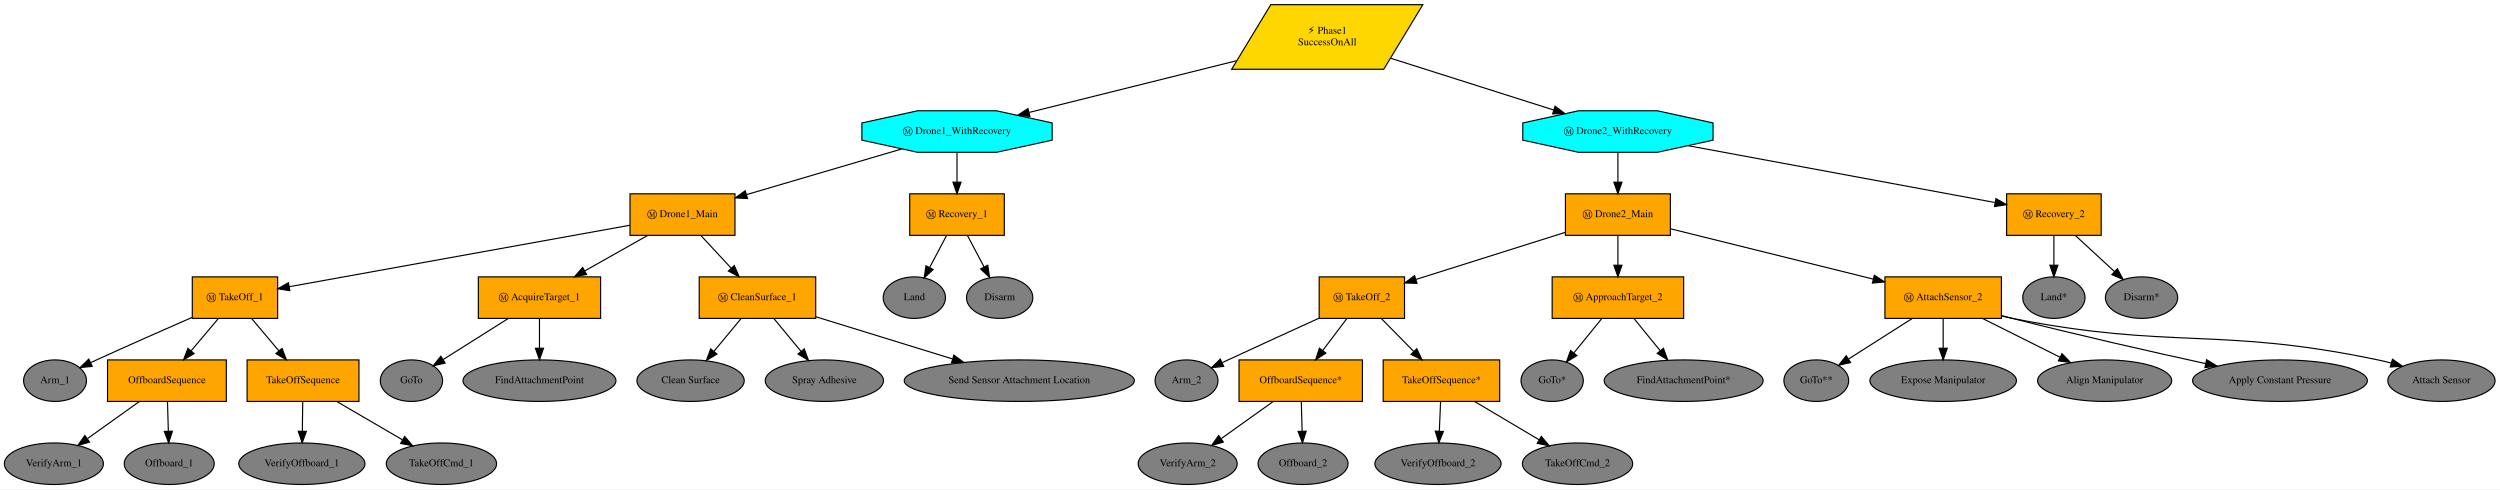
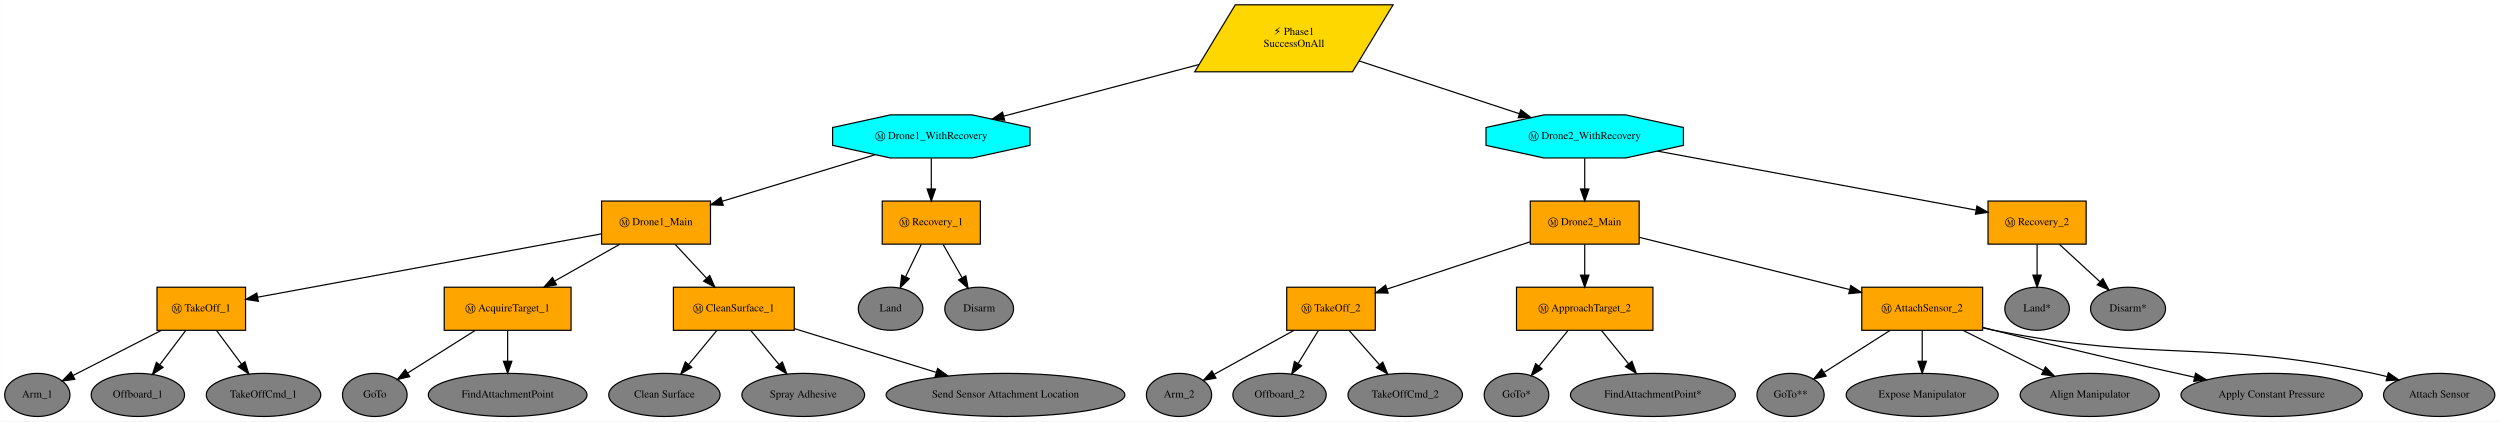
- <svg xmlns="http://www.w3.org/2000/svg" width="2167pt" height="424pt" viewBox="0.00 0.00 2167.49 424.00">
-   <g id="graph0" class="graph" transform="scale(1 1) rotate(0) translate(4 420)">
-     <polygon fill="white" stroke="transparent" points="-4,4 -4,-420 2163.49,-420 2163.49,4 -4,4" />
+ <svg xmlns="http://www.w3.org/2000/svg" width="2089pt" height="352pt" viewBox="0.00 0.00 2088.90 352.00">
+   <g id="graph0" class="graph" transform="scale(1 1) rotate(0) translate(4 348)">
+     <polygon fill="white" stroke="transparent" points="-4,4 -4,-348 2084.9,-348 2084.9,4 -4,4" />
    <g id="node1" class="node">
-       <polygon fill="gold" stroke="black" points="1229.6,-416 1097.76,-416 1063.84,-360 1195.69,-360 1229.6,-416" />
-       <text text-anchor="middle" x="1146.72" y="-390.8" font-family="Times,serif" font-size="9.00">⚡ Phase1</text>
-       <text text-anchor="middle" x="1146.72" y="-380.8" font-family="Times,serif" font-size="9.00">SuccessOnAll</text>
+       <polygon fill="gold" stroke="black" points="1160.02,-344 1028.17,-344 994.25,-288 1126.1,-288 1160.02,-344" />
+       <text text-anchor="middle" x="1077.14" y="-318.8" font-family="Times,serif" font-size="9.00">⚡ Phase1</text>
+       <text text-anchor="middle" x="1077.14" y="-308.8" font-family="Times,serif" font-size="9.00">SuccessOnAll</text>
    </g>
    <g id="node2" class="node">
-       <polygon fill="cyan" stroke="black" points="908.2,-298.54 908.2,-313.46 859.89,-324 791.56,-324 743.25,-313.46 743.25,-298.54 791.56,-288 859.89,-288 908.2,-298.54" />
-       <text text-anchor="middle" x="825.72" y="-303.8" font-family="Times,serif" font-size="9.00">Ⓜ Drone1_WithRecovery</text>
+       <polygon fill="cyan" stroke="black" points="856.61,-226.54 856.61,-241.46 808.3,-252 739.97,-252 691.66,-241.46 691.66,-226.54 739.97,-216 808.3,-216 856.61,-226.54" />
+       <text text-anchor="middle" x="774.14" y="-231.8" font-family="Times,serif" font-size="9.00">Ⓜ Drone1_WithRecovery</text>
    </g>
    <g id="edge1" class="edge">
-       <path fill="none" stroke="black" d="M1068.2,-367.43C1012.86,-353.64 939.76,-335.42 888.34,-322.61" />
-       <polygon fill="black" stroke="black" points="888.91,-319.14 878.36,-320.12 887.21,-325.93 888.91,-319.14" />
+       <path fill="none" stroke="black" d="M997.92,-294.09C946.85,-280.6 881.46,-263.34 834.57,-250.96" />
+       <polygon fill="black" stroke="black" points="835.42,-247.56 824.86,-248.39 833.63,-254.33 835.42,-247.56" />
+     </g>
+     <g id="node18" class="node">
+       <polygon fill="cyan" stroke="black" points="1402.61,-226.54 1402.61,-241.46 1354.3,-252 1285.97,-252 1237.66,-241.46 1237.66,-226.54 1285.97,-216 1354.3,-216 1402.61,-226.54" />
+       <text text-anchor="middle" x="1320.14" y="-231.8" font-family="Times,serif" font-size="9.00">Ⓜ Drone2_WithRecovery</text>
+     </g>
+     <g id="edge17" class="edge">
+       <path fill="none" stroke="black" d="M1131.67,-297.05C1171.61,-283.9 1225.6,-266.12 1265.56,-252.97" />
+       <polygon fill="black" stroke="black" points="1266.74,-256.27 1275.14,-249.81 1264.55,-249.62 1266.74,-256.27" />
+     </g>
+     <g id="node3" class="node">
+       <polygon fill="orange" stroke="black" points="589.64,-180 498.64,-180 498.64,-144 589.64,-144 589.64,-180" />
+       <text text-anchor="middle" x="544.14" y="-159.8" font-family="Times,serif" font-size="9.00">Ⓜ Drone1_Main</text>
+     </g>
+     <g id="edge2" class="edge">
+       <path fill="none" stroke="black" d="M727.31,-218.75C690.26,-207.47 638.43,-191.7 599.36,-179.81" />
+       <polygon fill="black" stroke="black" points="600.3,-176.44 589.71,-176.87 598.26,-183.13 600.3,-176.44" />
+     </g>
+     <g id="node15" class="node">
+       <polygon fill="orange" stroke="black" points="815.14,-180 733.14,-180 733.14,-144 815.14,-144 815.14,-180" />
+       <text text-anchor="middle" x="774.14" y="-159.8" font-family="Times,serif" font-size="9.00">Ⓜ Recovery_1</text>
+     </g>
+     <g id="edge14" class="edge">
+       <path fill="none" stroke="black" d="M774.14,-215.7C774.14,-207.98 774.14,-198.71 774.14,-190.11" />
+       <polygon fill="black" stroke="black" points="777.64,-190.1 774.14,-180.1 770.64,-190.1 777.64,-190.1" />
+     </g>
+     <g id="node4" class="node">
+       <polygon fill="orange" stroke="black" points="201.14,-108 127.14,-108 127.14,-72 201.14,-72 201.14,-108" />
+       <text text-anchor="middle" x="164.14" y="-87.8" font-family="Times,serif" font-size="9.00">Ⓜ TakeOff_1</text>
+     </g>
+     <g id="edge3" class="edge">
+       <path fill="none" stroke="black" d="M498.3,-152.56C425.62,-139.17 284.67,-113.2 211.22,-99.67" />
+       <polygon fill="black" stroke="black" points="211.78,-96.22 201.32,-97.85 210.52,-103.1 211.78,-96.22" />
+     </g>
+     <g id="node8" class="node">
+       <polygon fill="orange" stroke="black" points="473.14,-108 367.14,-108 367.14,-72 473.14,-72 473.14,-108" />
+       <text text-anchor="middle" x="420.14" y="-87.8" font-family="Times,serif" font-size="9.00">Ⓜ AcquireTarget_1</text>
+     </g>
+     <g id="edge7" class="edge">
+       <path fill="none" stroke="black" d="M513.8,-143.88C497.44,-134.64 477.05,-123.13 459.48,-113.21" />
+       <polygon fill="black" stroke="black" points="461.01,-110.06 450.59,-108.19 457.57,-116.15 461.01,-110.06" />
+     </g>
+     <g id="node11" class="node">
+       <polygon fill="orange" stroke="black" points="659.64,-108 558.64,-108 558.64,-72 659.64,-72 659.64,-108" />
+       <text text-anchor="middle" x="609.14" y="-87.8" font-family="Times,serif" font-size="9.00">Ⓜ CleanSurface_1</text>
+     </g>
+     <g id="edge10" class="edge">
+       <path fill="none" stroke="black" d="M560.2,-143.7C568.07,-135.22 577.69,-124.86 586.31,-115.58" />
+       <polygon fill="black" stroke="black" points="589.01,-117.81 593.25,-108.1 583.88,-113.05 589.01,-117.81" />
+     </g>
+     <g id="node5" class="node">
+       <ellipse fill="gray" stroke="black" cx="27.14" cy="-18" rx="27.27" ry="18" />
+       <text text-anchor="middle" x="27.14" y="-15.8" font-family="Times,serif" font-size="9.00">Arm_1</text>
+     </g>
+     <g id="edge4" class="edge">
+       <path fill="none" stroke="black" d="M130.62,-71.88C108.13,-60.38 78.75,-45.37 57.04,-34.28" />
+       <polygon fill="black" stroke="black" points="58.46,-31.07 47.96,-29.64 55.27,-37.31 58.46,-31.07" />
+     </g>
+     <g id="node6" class="node">
+       <ellipse fill="gray" stroke="black" cx="111.14" cy="-18" rx="39.02" ry="18" />
+       <text text-anchor="middle" x="111.14" y="-15.8" font-family="Times,serif" font-size="9.00">Offboard_1</text>
+     </g>
+     <g id="edge5" class="edge">
+       <path fill="none" stroke="black" d="M151.03,-71.7C144.56,-63.14 136.63,-52.67 129.55,-43.33" />
+       <polygon fill="black" stroke="black" points="132.19,-41 123.36,-35.14 126.61,-45.23 132.19,-41" />
+     </g>
+     <g id="node7" class="node">
+       <ellipse fill="gray" stroke="black" cx="216.14" cy="-18" rx="47.84" ry="18" />
+       <text text-anchor="middle" x="216.14" y="-15.8" font-family="Times,serif" font-size="9.00">TakeOffCmd_1</text>
+     </g>
+     <g id="edge6" class="edge">
+       <path fill="none" stroke="black" d="M176.99,-71.7C183.25,-63.27 190.9,-52.97 197.76,-43.73" />
+       <polygon fill="black" stroke="black" points="200.63,-45.74 203.79,-35.62 195.01,-41.56 200.63,-45.74" />
+     </g>
+     <g id="node9" class="node">
+       <ellipse fill="gray" stroke="black" cx="309.14" cy="-18" rx="27" ry="18" />
+       <text text-anchor="middle" x="309.14" y="-15.8" font-family="Times,serif" font-size="9.00">GoTo</text>
+     </g>
+     <g id="edge8" class="edge">
+       <path fill="none" stroke="black" d="M392.98,-71.88C375.82,-61.05 353.72,-47.11 336.51,-36.26" />
+       <polygon fill="black" stroke="black" points="338.34,-33.28 328.01,-30.9 334.6,-39.2 338.34,-33.28" />
+     </g>
+     <g id="node10" class="node">
+       <ellipse fill="gray" stroke="black" cx="420.14" cy="-18" rx="66.29" ry="18" />
+       <text text-anchor="middle" x="420.14" y="-15.8" font-family="Times,serif" font-size="9.00">FindAttachmentPoint</text>
+     </g>
+     <g id="edge9" class="edge">
+       <path fill="none" stroke="black" d="M420.14,-71.7C420.14,-63.98 420.14,-54.71 420.14,-46.11" />
+       <polygon fill="black" stroke="black" points="423.64,-46.1 420.14,-36.1 416.64,-46.1 423.64,-46.1" />
+     </g>
+     <g id="node12" class="node">
+       <ellipse fill="gray" stroke="black" cx="551.14" cy="-18" rx="46.53" ry="18" />
+       <text text-anchor="middle" x="551.14" y="-15.8" font-family="Times,serif" font-size="9.00">Clean Surface</text>
+     </g>
+     <g id="edge11" class="edge">
+       <path fill="none" stroke="black" d="M594.8,-71.7C587.74,-63.18 579.11,-52.76 571.39,-43.45" />
+       <polygon fill="black" stroke="black" points="573.98,-41.09 564.91,-35.62 568.59,-45.56 573.98,-41.09" />
+     </g>
+     <g id="node13" class="node">
+       <ellipse fill="gray" stroke="black" cx="667.14" cy="-18" rx="51.27" ry="18" />
+       <text text-anchor="middle" x="667.14" y="-15.8" font-family="Times,serif" font-size="9.00">Spray Adhesive</text>
+     </g>
+     <g id="edge12" class="edge">
+       <path fill="none" stroke="black" d="M623.47,-71.7C630.53,-63.18 639.16,-52.76 646.88,-43.45" />
+       <polygon fill="black" stroke="black" points="649.68,-45.56 653.36,-35.62 644.29,-41.09 649.68,-45.56" />
+     </g>
+     <g id="node14" class="node">
+       <ellipse fill="gray" stroke="black" cx="836.14" cy="-18" rx="99.76" ry="18" />
+       <text text-anchor="middle" x="836.14" y="-15.8" font-family="Times,serif" font-size="9.00">Send Sensor Attachment Location</text>
+     </g>
+     <g id="edge13" class="edge">
+       <path fill="none" stroke="black" d="M659.8,-73.38C694.79,-62.59 741.43,-48.21 777.95,-36.94" />
+       <polygon fill="black" stroke="black" points="779.44,-40.15 787.96,-33.86 777.37,-33.46 779.44,-40.15" />
+     </g>
+     <g id="node16" class="node">
+       <ellipse fill="gray" stroke="black" cx="740.14" cy="-90" rx="27" ry="18" />
+       <text text-anchor="middle" x="740.14" y="-87.8" font-family="Times,serif" font-size="9.00">Land</text>
+     </g>
+     <g id="edge15" class="edge">
+       <path fill="none" stroke="black" d="M765.73,-143.7C761.8,-135.61 757.04,-125.81 752.7,-116.87" />
+       <polygon fill="black" stroke="black" points="755.73,-115.09 748.21,-107.62 749.43,-118.15 755.73,-115.09" />
+     </g>
+     <g id="node17" class="node">
+       <ellipse fill="gray" stroke="black" cx="814.14" cy="-90" rx="28.74" ry="18" />
+       <text text-anchor="middle" x="814.14" y="-87.8" font-family="Times,serif" font-size="9.00">Disarm</text>
+     </g>
+     <g id="edge16" class="edge">
+       <path fill="none" stroke="black" d="M784.02,-143.7C788.81,-135.32 794.65,-125.1 799.91,-115.9" />
+       <polygon fill="black" stroke="black" points="802.99,-117.56 804.91,-107.14 796.91,-114.09 802.99,-117.56" />
+     </g>
+     <g id="node19" class="node">
+       <polygon fill="orange" stroke="black" points="1365.64,-180 1274.64,-180 1274.64,-144 1365.64,-144 1365.64,-180" />
+       <text text-anchor="middle" x="1320.14" y="-159.8" font-family="Times,serif" font-size="9.00">Ⓜ Drone2_Main</text>
+     </g>
+     <g id="edge18" class="edge">
+       <path fill="none" stroke="black" d="M1320.14,-215.7C1320.14,-207.98 1320.14,-198.71 1320.14,-190.11" />
+       <polygon fill="black" stroke="black" points="1323.64,-190.1 1320.14,-180.1 1316.64,-190.1 1323.64,-190.1" />
+     </g>
+     <g id="node33" class="node">
+       <polygon fill="orange" stroke="black" points="1739.14,-180 1657.14,-180 1657.14,-144 1739.14,-144 1739.14,-180" />
+       <text text-anchor="middle" x="1698.14" y="-159.8" font-family="Times,serif" font-size="9.00">Ⓜ Recovery_2</text>
+     </g>
+     <g id="edge32" class="edge">
+       <path fill="none" stroke="black" d="M1380.87,-221.75C1454.61,-208.1 1577.69,-185.31 1646.87,-172.49" />
+       <polygon fill="black" stroke="black" points="1647.89,-175.86 1657.09,-170.6 1646.62,-168.98 1647.89,-175.86" />
+     </g>
+     <g id="node20" class="node">
+       <polygon fill="orange" stroke="black" points="1145.14,-108 1071.14,-108 1071.14,-72 1145.14,-72 1145.14,-108" />
+       <text text-anchor="middle" x="1108.14" y="-87.8" font-family="Times,serif" font-size="9.00">Ⓜ TakeOff_2</text>
+     </g>
+     <g id="edge19" class="edge">
+       <path fill="none" stroke="black" d="M1274.4,-145.9C1239.13,-134.25 1190.53,-118.2 1154.98,-106.47" />
+       <polygon fill="black" stroke="black" points="1155.92,-103.09 1145.32,-103.28 1153.72,-109.74 1155.92,-103.09" />
+     </g>
+     <g id="node24" class="node">
+       <polygon fill="orange" stroke="black" points="1377.14,-108 1263.14,-108 1263.14,-72 1377.14,-72 1377.14,-108" />
+       <text text-anchor="middle" x="1320.14" y="-87.8" font-family="Times,serif" font-size="9.00">Ⓜ ApproachTarget_2</text>
+     </g>
+     <g id="edge23" class="edge">
+       <path fill="none" stroke="black" d="M1320.14,-143.7C1320.14,-135.98 1320.14,-126.71 1320.14,-118.11" />
+       <polygon fill="black" stroke="black" points="1323.64,-118.1 1320.14,-108.1 1316.64,-118.1 1323.64,-118.1" />
+     </g>
+     <g id="node27" class="node">
+       <polygon fill="orange" stroke="black" points="1652.64,-108 1551.64,-108 1551.64,-72 1652.64,-72 1652.64,-108" />
+       <text text-anchor="middle" x="1602.14" y="-87.8" font-family="Times,serif" font-size="9.00">Ⓜ AttachSensor_2</text>
+     </g>
+     <g id="edge26" class="edge">
+       <path fill="none" stroke="black" d="M1365.76,-149.68C1413.5,-137.82 1488.7,-119.16 1541.43,-106.07" />
+       <polygon fill="black" stroke="black" points="1542.47,-109.42 1551.33,-103.61 1540.79,-102.62 1542.47,-109.42" />
+     </g>
+     <g id="node21" class="node">
+       <ellipse fill="gray" stroke="black" cx="981.14" cy="-18" rx="27.27" ry="18" />
+       <text text-anchor="middle" x="981.14" y="-15.8" font-family="Times,serif" font-size="9.00">Arm_2</text>
+     </g>
+     <g id="edge20" class="edge">
+       <path fill="none" stroke="black" d="M1077.07,-71.88C1056.78,-60.69 1030.46,-46.19 1010.52,-35.2" />
+       <polygon fill="black" stroke="black" points="1012.02,-32.03 1001.58,-30.27 1008.64,-38.16 1012.02,-32.03" />
    </g>
    <g id="node22" class="node">
-       <polygon fill="cyan" stroke="black" points="1481.2,-298.54 1481.2,-313.46 1432.89,-324 1364.56,-324 1316.25,-313.46 1316.25,-298.54 1364.56,-288 1432.89,-288 1481.2,-298.54" />
-       <text text-anchor="middle" x="1398.72" y="-303.8" font-family="Times,serif" font-size="9.00">Ⓜ Drone2_WithRecovery</text>
+       <ellipse fill="gray" stroke="black" cx="1065.14" cy="-18" rx="39.02" ry="18" />
+       <text text-anchor="middle" x="1065.14" y="-15.8" font-family="Times,serif" font-size="9.00">Offboard_2</text>
    </g>
    <g id="edge21" class="edge">
-       <path fill="none" stroke="black" d="M1201.71,-369.54C1243.63,-356.23 1301.12,-337.98 1343.18,-324.63" />
-       <polygon fill="black" stroke="black" points="1344.24,-327.97 1352.71,-321.61 1342.12,-321.3 1344.24,-327.97" />
-     </g>
-     <g id="node3" class="node">
-       <polygon fill="orange" stroke="black" points="633.22,-252 542.22,-252 542.22,-216 633.22,-216 633.22,-252" />
-       <text text-anchor="middle" x="587.72" y="-231.8" font-family="Times,serif" font-size="9.00">Ⓜ Drone1_Main</text>
-     </g>
-     <g id="edge2" class="edge">
-       <path fill="none" stroke="black" d="M777.85,-290.92C738.97,-279.48 684.1,-263.35 643.29,-251.34" />
-       <polygon fill="black" stroke="black" points="644.09,-247.93 633.5,-248.46 642.11,-254.64 644.09,-247.93" />
-     </g>
-     <g id="node19" class="node">
-       <polygon fill="orange" stroke="black" points="866.72,-252 784.72,-252 784.72,-216 866.72,-216 866.72,-252" />
-       <text text-anchor="middle" x="825.72" y="-231.8" font-family="Times,serif" font-size="9.00">Ⓜ Recovery_1</text>
-     </g>
-     <g id="edge18" class="edge">
-       <path fill="none" stroke="black" d="M825.72,-287.7C825.72,-279.98 825.72,-270.71 825.72,-262.11" />
-       <polygon fill="black" stroke="black" points="829.22,-262.1 825.72,-252.1 822.22,-262.1 829.22,-262.1" />
-     </g>
-     <g id="node4" class="node">
-       <polygon fill="orange" stroke="black" points="236.72,-180 162.72,-180 162.72,-144 236.72,-144 236.72,-180" />
-       <text text-anchor="middle" x="199.72" y="-159.8" font-family="Times,serif" font-size="9.00">Ⓜ TakeOff_1</text>
-     </g>
-     <g id="edge3" class="edge">
-       <path fill="none" stroke="black" d="M542.07,-224.76C467.94,-211.39 322.1,-185.08 246.96,-171.52" />
-       <polygon fill="black" stroke="black" points="247.3,-168.03 236.84,-169.7 246.06,-174.92 247.3,-168.03" />
-     </g>
-     <g id="node12" class="node">
-       <polygon fill="orange" stroke="black" points="516.72,-180 410.72,-180 410.72,-144 516.72,-144 516.72,-180" />
-       <text text-anchor="middle" x="463.72" y="-159.8" font-family="Times,serif" font-size="9.00">Ⓜ AcquireTarget_1</text>
-     </g>
-     <g id="edge11" class="edge">
-       <path fill="none" stroke="black" d="M557.39,-215.88C541.03,-206.64 520.64,-195.13 503.07,-185.21" />
-       <polygon fill="black" stroke="black" points="504.6,-182.06 494.17,-180.19 501.16,-188.15 504.6,-182.06" />
-     </g>
-     <g id="node15" class="node">
-       <polygon fill="orange" stroke="black" points="703.22,-180 602.22,-180 602.22,-144 703.22,-144 703.22,-180" />
-       <text text-anchor="middle" x="652.72" y="-159.8" font-family="Times,serif" font-size="9.00">Ⓜ CleanSurface_1</text>
-     </g>
-     <g id="edge14" class="edge">
-       <path fill="none" stroke="black" d="M603.79,-215.7C611.66,-207.22 621.28,-196.86 629.9,-187.58" />
-       <polygon fill="black" stroke="black" points="632.6,-189.81 636.84,-180.1 627.47,-185.05 632.6,-189.81" />
-     </g>
-     <g id="node5" class="node">
-       <ellipse fill="gray" stroke="black" cx="43.72" cy="-90" rx="27.27" ry="18" />
-       <text text-anchor="middle" x="43.72" y="-87.8" font-family="Times,serif" font-size="9.00">Arm_1</text>
-     </g>
-     <g id="edge4" class="edge">
-       <path fill="none" stroke="black" d="M162.59,-144.89C138.82,-134.5 107.38,-120.63 79.72,-108 78.12,-107.27 76.49,-106.52 74.84,-105.75" />
-       <polygon fill="black" stroke="black" points="75.93,-102.4 65.38,-101.34 72.96,-108.74 75.93,-102.4" />
-     </g>
-     <g id="node6" class="node">
-       <polygon fill="orange" stroke="black" points="192.22,-108 89.22,-108 89.22,-72 192.22,-72 192.22,-108" />
-       <text text-anchor="middle" x="140.72" y="-87.8" font-family="Times,serif" font-size="9.00">OffboardSequence</text>
-     </g>
-     <g id="edge5" class="edge">
-       <path fill="none" stroke="black" d="M185.14,-143.7C178.07,-135.3 169.44,-125.07 161.68,-115.86" />
-       <polygon fill="black" stroke="black" points="164.26,-113.49 155.14,-108.1 158.91,-118.01 164.26,-113.49" />
-     </g>
-     <g id="node9" class="node">
-       <polygon fill="orange" stroke="black" points="307.22,-108 210.22,-108 210.22,-72 307.22,-72 307.22,-108" />
-       <text text-anchor="middle" x="258.72" y="-87.8" font-family="Times,serif" font-size="9.00">TakeOffSequence</text>
-     </g>
-     <g id="edge8" class="edge">
-       <path fill="none" stroke="black" d="M214.31,-143.7C221.38,-135.3 230.01,-125.07 237.77,-115.86" />
-       <polygon fill="black" stroke="black" points="240.54,-118.01 244.31,-108.1 235.19,-113.49 240.54,-118.01" />
-     </g>
-     <g id="node7" class="node">
-       <ellipse fill="gray" stroke="black" cx="42.72" cy="-18" rx="42.95" ry="18" />
-       <text text-anchor="middle" x="42.72" y="-15.8" font-family="Times,serif" font-size="9.00">VerifyArm_1</text>
-     </g>
-     <g id="edge6" class="edge">
-       <path fill="none" stroke="black" d="M116.75,-71.88C103.24,-62.22 86.25,-50.09 71.96,-39.88" />
-       <polygon fill="black" stroke="black" points="73.63,-36.78 63.46,-33.81 69.57,-42.47 73.63,-36.78" />
-     </g>
-     <g id="node8" class="node">
-       <ellipse fill="gray" stroke="black" cx="142.72" cy="-18" rx="39.02" ry="18" />
-       <text text-anchor="middle" x="142.72" y="-15.8" font-family="Times,serif" font-size="9.00">Offboard_1</text>
-     </g>
-     <g id="edge7" class="edge">
-       <path fill="none" stroke="black" d="M141.22,-71.7C141.44,-63.98 141.7,-54.71 141.95,-46.11" />
-       <polygon fill="black" stroke="black" points="145.45,-46.2 142.24,-36.1 138.45,-46 145.45,-46.2" />
-     </g>
-     <g id="node10" class="node">
-       <ellipse fill="gray" stroke="black" cx="257.72" cy="-18" rx="54.7" ry="18" />
-       <text text-anchor="middle" x="257.72" y="-15.8" font-family="Times,serif" font-size="9.00">VerifyOffboard_1</text>
-     </g>
-     <g id="edge9" class="edge">
-       <path fill="none" stroke="black" d="M258.48,-71.7C258.37,-63.98 258.23,-54.71 258.11,-46.11" />
-       <polygon fill="black" stroke="black" points="261.61,-46.05 257.97,-36.1 254.61,-46.15 261.61,-46.05" />
-     </g>
-     <g id="node11" class="node">
-       <ellipse fill="gray" stroke="black" cx="378.72" cy="-18" rx="47.84" ry="18" />
-       <text text-anchor="middle" x="378.72" y="-15.8" font-family="Times,serif" font-size="9.00">TakeOffCmd_1</text>
-     </g>
-     <g id="edge10" class="edge">
-       <path fill="none" stroke="black" d="M288.08,-71.88C305.21,-61.88 326.91,-49.23 344.78,-38.8" />
-       <polygon fill="black" stroke="black" points="346.85,-41.64 353.73,-33.58 343.33,-35.6 346.85,-41.64" />
-     </g>
-     <g id="node13" class="node">
-       <ellipse fill="gray" stroke="black" cx="352.72" cy="-90" rx="27" ry="18" />
-       <text text-anchor="middle" x="352.72" y="-87.8" font-family="Times,serif" font-size="9.00">GoTo</text>
-     </g>
-     <g id="edge12" class="edge">
-       <path fill="none" stroke="black" d="M436.57,-143.88C419.41,-133.05 397.3,-119.11 380.1,-108.26" />
-       <polygon fill="black" stroke="black" points="381.93,-105.28 371.6,-102.9 378.19,-111.2 381.93,-105.28" />
-     </g>
-     <g id="node14" class="node">
-       <ellipse fill="gray" stroke="black" cx="463.72" cy="-90" rx="66.29" ry="18" />
-       <text text-anchor="middle" x="463.72" y="-87.8" font-family="Times,serif" font-size="9.00">FindAttachmentPoint</text>
-     </g>
-     <g id="edge13" class="edge">
-       <path fill="none" stroke="black" d="M463.72,-143.7C463.72,-135.98 463.72,-126.71 463.72,-118.11" />
-       <polygon fill="black" stroke="black" points="467.22,-118.1 463.72,-108.1 460.22,-118.1 467.22,-118.1" />
-     </g>
-     <g id="node16" class="node">
-       <ellipse fill="gray" stroke="black" cx="594.72" cy="-90" rx="46.53" ry="18" />
-       <text text-anchor="middle" x="594.72" y="-87.8" font-family="Times,serif" font-size="9.00">Clean Surface</text>
-     </g>
-     <g id="edge15" class="edge">
-       <path fill="none" stroke="black" d="M638.39,-143.7C631.33,-135.18 622.7,-124.76 614.98,-115.45" />
-       <polygon fill="black" stroke="black" points="617.57,-113.09 608.5,-107.62 612.18,-117.56 617.57,-113.09" />
-     </g>
-     <g id="node17" class="node">
-       <ellipse fill="gray" stroke="black" cx="710.72" cy="-90" rx="51.27" ry="18" />
-       <text text-anchor="middle" x="710.72" y="-87.8" font-family="Times,serif" font-size="9.00">Spray Adhesive</text>
-     </g>
-     <g id="edge16" class="edge">
-       <path fill="none" stroke="black" d="M667.06,-143.7C674.12,-135.18 682.75,-124.76 690.47,-115.45" />
-       <polygon fill="black" stroke="black" points="693.27,-117.56 696.95,-107.62 687.88,-113.09 693.27,-117.56" />
-     </g>
-     <g id="node18" class="node">
-       <ellipse fill="gray" stroke="black" cx="879.72" cy="-90" rx="99.76" ry="18" />
-       <text text-anchor="middle" x="879.72" y="-87.8" font-family="Times,serif" font-size="9.00">Send Sensor Attachment Location</text>
-     </g>
-     <g id="edge17" class="edge">
-       <path fill="none" stroke="black" d="M703.38,-145.38C738.38,-134.59 785.01,-120.21 821.54,-108.94" />
-       <polygon fill="black" stroke="black" points="823.03,-112.15 831.55,-105.86 820.96,-105.46 823.03,-112.15" />
-     </g>
-     <g id="node20" class="node">
-       <ellipse fill="gray" stroke="black" cx="788.72" cy="-162" rx="27" ry="18" />
-       <text text-anchor="middle" x="788.72" y="-159.8" font-family="Times,serif" font-size="9.00">Land</text>
-     </g>
-     <g id="edge19" class="edge">
-       <path fill="none" stroke="black" d="M816.58,-215.7C812.19,-207.4 806.86,-197.31 802.04,-188.19" />
-       <polygon fill="black" stroke="black" points="805.02,-186.35 797.26,-179.14 798.84,-189.62 805.02,-186.35" />
-     </g>
-     <g id="node21" class="node">
-       <ellipse fill="gray" stroke="black" cx="862.72" cy="-162" rx="28.74" ry="18" />
-       <text text-anchor="middle" x="862.72" y="-159.8" font-family="Times,serif" font-size="9.00">Disarm</text>
-     </g>
-     <g id="edge20" class="edge">
-       <path fill="none" stroke="black" d="M834.87,-215.7C839.19,-207.52 844.43,-197.6 849.2,-188.58" />
-       <polygon fill="black" stroke="black" points="852.36,-190.1 853.94,-179.62 846.17,-186.83 852.36,-190.1" />
+       <path fill="none" stroke="black" d="M1097.51,-71.7C1092.43,-63.44 1086.26,-53.39 1080.68,-44.3" />
+       <polygon fill="black" stroke="black" points="1083.56,-42.31 1075.35,-35.62 1077.6,-45.98 1083.56,-42.31" />
    </g>
    <g id="node23" class="node">
-       <polygon fill="orange" stroke="black" points="1444.22,-252 1353.22,-252 1353.22,-216 1444.22,-216 1444.22,-252" />
-       <text text-anchor="middle" x="1398.72" y="-231.8" font-family="Times,serif" font-size="9.00">Ⓜ Drone2_Main</text>
+       <ellipse fill="gray" stroke="black" cx="1170.14" cy="-18" rx="47.84" ry="18" />
+       <text text-anchor="middle" x="1170.14" y="-15.8" font-family="Times,serif" font-size="9.00">TakeOffCmd_2</text>
    </g>
    <g id="edge22" class="edge">
-       <path fill="none" stroke="black" d="M1398.72,-287.7C1398.72,-279.98 1398.72,-270.71 1398.72,-262.11" />
-       <polygon fill="black" stroke="black" points="1402.22,-262.1 1398.72,-252.1 1395.22,-262.1 1402.22,-262.1" />
-     </g>
-     <g id="node41" class="node">
-       <polygon fill="orange" stroke="black" points="1817.72,-252 1735.72,-252 1735.72,-216 1817.72,-216 1817.72,-252" />
-       <text text-anchor="middle" x="1776.72" y="-231.8" font-family="Times,serif" font-size="9.00">Ⓜ Recovery_2</text>
-     </g>
-     <g id="edge40" class="edge">
-       <path fill="none" stroke="black" d="M1459.46,-293.75C1533.2,-280.1 1656.27,-257.31 1725.46,-244.49" />
-       <polygon fill="black" stroke="black" points="1726.48,-247.86 1735.68,-242.6 1725.21,-240.98 1726.48,-247.86" />
-     </g>
-     <g id="node24" class="node">
-       <polygon fill="orange" stroke="black" points="1213.72,-180 1139.72,-180 1139.72,-144 1213.72,-144 1213.72,-180" />
-       <text text-anchor="middle" x="1176.72" y="-159.8" font-family="Times,serif" font-size="9.00">Ⓜ TakeOff_2</text>
-     </g>
-     <g id="edge23" class="edge">
-       <path fill="none" stroke="black" d="M1352.99,-218.58C1315.24,-206.68 1261.87,-189.85 1223.76,-177.83" />
-       <polygon fill="black" stroke="black" points="1224.52,-174.4 1213.93,-174.73 1222.42,-181.08 1224.52,-174.4" />
+       <path fill="none" stroke="black" d="M1123.46,-71.7C1131.08,-63.09 1140.42,-52.55 1148.73,-43.17" />
+       <polygon fill="black" stroke="black" points="1151.4,-45.43 1155.41,-35.62 1146.16,-40.79 1151.4,-45.43" />
+     </g>
+     <g id="node25" class="node">
+       <ellipse fill="gray" stroke="black" cx="1263.14" cy="-18" rx="27" ry="18" />
+       <text text-anchor="middle" x="1263.14" y="-15.8" font-family="Times,serif" font-size="9.00">GoTo*</text>
+     </g>
+     <g id="edge24" class="edge">
+       <path fill="none" stroke="black" d="M1306.05,-71.7C1298.8,-62.8 1289.88,-51.84 1282.05,-42.22" />
+       <polygon fill="black" stroke="black" points="1284.54,-39.75 1275.51,-34.2 1279.11,-44.17 1284.54,-39.75" />
+     </g>
+     <g id="node26" class="node">
+       <ellipse fill="gray" stroke="black" cx="1377.14" cy="-18" rx="68.91" ry="18" />
+       <text text-anchor="middle" x="1377.14" y="-15.8" font-family="Times,serif" font-size="9.00">FindAttachmentPoint*</text>
+     </g>
+     <g id="edge25" class="edge">
+       <path fill="none" stroke="black" d="M1334.23,-71.7C1341.06,-63.3 1349.39,-53.07 1356.89,-43.86" />
+       <polygon fill="black" stroke="black" points="1359.61,-46.07 1363.21,-36.1 1354.18,-41.65 1359.61,-46.07" />
+     </g>
+     <g id="node28" class="node">
+       <ellipse fill="gray" stroke="black" cx="1492.14" cy="-18" rx="28.08" ry="18" />
+       <text text-anchor="middle" x="1492.14" y="-15.8" font-family="Times,serif" font-size="9.00">GoTo**</text>
+     </g>
+     <g id="edge27" class="edge">
+       <path fill="none" stroke="black" d="M1575.23,-71.88C1558.59,-61.29 1537.27,-47.72 1520.39,-36.98" />
+       <polygon fill="black" stroke="black" points="1521.84,-33.75 1511.52,-31.34 1518.08,-39.66 1521.84,-33.75" />
+     </g>
+     <g id="node29" class="node">
+       <ellipse fill="gray" stroke="black" cx="1602.14" cy="-18" rx="63.52" ry="18" />
+       <text text-anchor="middle" x="1602.14" y="-15.8" font-family="Times,serif" font-size="9.00">Expose Manipulator</text>
+     </g>
+     <g id="edge28" class="edge">
+       <path fill="none" stroke="black" d="M1602.14,-71.7C1602.14,-63.98 1602.14,-54.71 1602.14,-46.11" />
+       <polygon fill="black" stroke="black" points="1605.64,-46.1 1602.14,-36.1 1598.64,-46.1 1605.64,-46.1" />
+     </g>
+     <g id="node30" class="node">
+       <ellipse fill="gray" stroke="black" cx="1742.14" cy="-18" rx="58.13" ry="18" />
+       <text text-anchor="middle" x="1742.14" y="-15.8" font-family="Times,serif" font-size="9.00">Align Manipulator</text>
+     </g>
+     <g id="edge29" class="edge">
+       <path fill="none" stroke="black" d="M1636.38,-71.88C1656.69,-61.72 1682.49,-48.82 1703.52,-38.31" />
+       <polygon fill="black" stroke="black" points="1705.13,-41.42 1712.51,-33.81 1702,-35.15 1705.13,-41.42" />
+     </g>
+     <g id="node31" class="node">
+       <ellipse fill="gray" stroke="black" cx="1894.14" cy="-18" rx="75.77" ry="18" />
+       <text text-anchor="middle" x="1894.14" y="-15.8" font-family="Times,serif" font-size="9.00">Apply Constant Pressure</text>
+     </g>
+     <g id="edge30" class="edge">
+       <path fill="none" stroke="black" d="M1652.82,-74.44C1655.97,-73.6 1659.09,-72.78 1662.14,-72 1718.45,-57.6 1782.93,-43.02 1829.59,-32.81" />
+       <polygon fill="black" stroke="black" points="1830.54,-36.18 1839.57,-30.63 1829.05,-29.35 1830.54,-36.18" />
    </g>
    <g id="node32" class="node">
-       <polygon fill="orange" stroke="black" points="1455.72,-180 1341.72,-180 1341.72,-144 1455.72,-144 1455.72,-180" />
-       <text text-anchor="middle" x="1398.72" y="-159.8" font-family="Times,serif" font-size="9.00">Ⓜ ApproachTarget_2</text>
+       <ellipse fill="gray" stroke="black" cx="2034.14" cy="-18" rx="46.53" ry="18" />
+       <text text-anchor="middle" x="2034.14" y="-15.8" font-family="Times,serif" font-size="9.00">Attach Sensor</text>
    </g>
    <g id="edge31" class="edge">
-       <path fill="none" stroke="black" d="M1398.72,-215.7C1398.72,-207.98 1398.72,-198.71 1398.72,-190.11" />
-       <polygon fill="black" stroke="black" points="1402.22,-190.1 1398.72,-180.1 1395.22,-190.1 1402.22,-190.1" />
+       <path fill="none" stroke="black" d="M1652.73,-74.04C1655.9,-73.29 1659.05,-72.61 1662.14,-72 1801.25,-44.58 1840.35,-65.06 1979.14,-36 1982.83,-35.23 1986.62,-34.31 1990.41,-33.32" />
+       <polygon fill="black" stroke="black" points="1991.68,-36.6 2000.36,-30.52 1989.79,-29.86 1991.68,-36.6" />
+     </g>
+     <g id="node34" class="node">
+       <ellipse fill="gray" stroke="black" cx="1698.14" cy="-90" rx="27" ry="18" />
+       <text text-anchor="middle" x="1698.14" y="-87.8" font-family="Times,serif" font-size="9.00">Land*</text>
+     </g>
+     <g id="edge33" class="edge">
+       <path fill="none" stroke="black" d="M1698.14,-143.7C1698.14,-135.98 1698.14,-126.71 1698.14,-118.11" />
+       <polygon fill="black" stroke="black" points="1701.64,-118.1 1698.14,-108.1 1694.64,-118.1 1701.64,-118.1" />
    </g>
    <g id="node35" class="node">
-       <polygon fill="orange" stroke="black" points="1731.22,-180 1630.22,-180 1630.22,-144 1731.22,-144 1731.22,-180" />
-       <text text-anchor="middle" x="1680.72" y="-159.8" font-family="Times,serif" font-size="9.00">Ⓜ AttachSensor_2</text>
+       <ellipse fill="gray" stroke="black" cx="1774.14" cy="-90" rx="31.35" ry="18" />
+       <text text-anchor="middle" x="1774.14" y="-87.8" font-family="Times,serif" font-size="9.00">Disarm*</text>
    </g>
    <g id="edge34" class="edge">
-       <path fill="none" stroke="black" d="M1444.35,-221.68C1492.09,-209.82 1567.29,-191.16 1620.02,-178.07" />
-       <polygon fill="black" stroke="black" points="1621.06,-181.42 1629.92,-175.61 1619.37,-174.62 1621.06,-181.42" />
-     </g>
-     <g id="node25" class="node">
-       <ellipse fill="gray" stroke="black" cx="1024.72" cy="-90" rx="27.27" ry="18" />
-       <text text-anchor="middle" x="1024.72" y="-87.8" font-family="Times,serif" font-size="9.00">Arm_2</text>
-     </g>
-     <g id="edge24" class="edge">
-       <path fill="none" stroke="black" d="M1139.58,-144.17C1116.79,-133.81 1087.03,-120.22 1060.72,-108 1059.13,-107.26 1057.5,-106.5 1055.85,-105.73" />
-       <polygon fill="black" stroke="black" points="1056.94,-102.38 1046.41,-101.29 1053.97,-108.71 1056.94,-102.38" />
-     </g>
-     <g id="node26" class="node">
-       <polygon fill="orange" stroke="black" points="1177.22,-108 1070.22,-108 1070.22,-72 1177.22,-72 1177.22,-108" />
-       <text text-anchor="middle" x="1123.72" y="-87.8" font-family="Times,serif" font-size="9.00">OffboardSequence*</text>
-     </g>
-     <g id="edge25" class="edge">
-       <path fill="none" stroke="black" d="M1163.62,-143.7C1157.33,-135.39 1149.68,-125.28 1142.76,-116.14" />
-       <polygon fill="black" stroke="black" points="1145.5,-113.96 1136.67,-108.1 1139.92,-118.19 1145.5,-113.96" />
-     </g>
-     <g id="node29" class="node">
-       <polygon fill="orange" stroke="black" points="1296.22,-108 1195.22,-108 1195.22,-72 1296.22,-72 1296.22,-108" />
-       <text text-anchor="middle" x="1245.72" y="-87.8" font-family="Times,serif" font-size="9.00">TakeOffSequence*</text>
-     </g>
-     <g id="edge28" class="edge">
-       <path fill="none" stroke="black" d="M1193.78,-143.7C1202.22,-135.14 1212.55,-124.66 1221.77,-115.3" />
-       <polygon fill="black" stroke="black" points="1224.34,-117.68 1228.86,-108.1 1219.35,-112.77 1224.34,-117.68" />
-     </g>
-     <g id="node27" class="node">
-       <ellipse fill="gray" stroke="black" cx="1025.72" cy="-18" rx="42.95" ry="18" />
-       <text text-anchor="middle" x="1025.72" y="-15.8" font-family="Times,serif" font-size="9.00">VerifyArm_2</text>
-     </g>
-     <g id="edge26" class="edge">
-       <path fill="none" stroke="black" d="M1099.75,-71.88C1086.24,-62.22 1069.25,-50.09 1054.96,-39.88" />
-       <polygon fill="black" stroke="black" points="1056.63,-36.78 1046.46,-33.81 1052.57,-42.47 1056.63,-36.78" />
-     </g>
-     <g id="node28" class="node">
-       <ellipse fill="gray" stroke="black" cx="1125.72" cy="-18" rx="39.02" ry="18" />
-       <text text-anchor="middle" x="1125.72" y="-15.8" font-family="Times,serif" font-size="9.00">Offboard_2</text>
-     </g>
-     <g id="edge27" class="edge">
-       <path fill="none" stroke="black" d="M1124.22,-71.7C1124.44,-63.98 1124.7,-54.71 1124.95,-46.11" />
-       <polygon fill="black" stroke="black" points="1128.45,-46.2 1125.24,-36.1 1121.45,-46 1128.45,-46.2" />
-     </g>
-     <g id="node30" class="node">
-       <ellipse fill="gray" stroke="black" cx="1242.72" cy="-18" rx="54.7" ry="18" />
-       <text text-anchor="middle" x="1242.72" y="-15.8" font-family="Times,serif" font-size="9.00">VerifyOffboard_2</text>
-     </g>
-     <g id="edge29" class="edge">
-       <path fill="none" stroke="black" d="M1244.98,-71.7C1244.65,-63.98 1244.25,-54.71 1243.89,-46.11" />
-       <polygon fill="black" stroke="black" points="1247.38,-45.95 1243.46,-36.1 1240.39,-46.25 1247.38,-45.95" />
-     </g>
-     <g id="node31" class="node">
-       <ellipse fill="gray" stroke="black" cx="1363.72" cy="-18" rx="47.84" ry="18" />
-       <text text-anchor="middle" x="1363.72" y="-15.8" font-family="Times,serif" font-size="9.00">TakeOffCmd_2</text>
-     </g>
-     <g id="edge30" class="edge">
-       <path fill="none" stroke="black" d="M1274.59,-71.88C1291.44,-61.88 1312.77,-49.23 1330.34,-38.8" />
-       <polygon fill="black" stroke="black" points="1332.33,-41.69 1339.14,-33.58 1328.76,-35.67 1332.33,-41.69" />
-     </g>
-     <g id="node33" class="node">
-       <ellipse fill="gray" stroke="black" cx="1341.72" cy="-90" rx="27" ry="18" />
-       <text text-anchor="middle" x="1341.72" y="-87.8" font-family="Times,serif" font-size="9.00">GoTo*</text>
-     </g>
-     <g id="edge32" class="edge">
-       <path fill="none" stroke="black" d="M1384.63,-143.7C1377.39,-134.8 1368.47,-123.84 1360.63,-114.22" />
-       <polygon fill="black" stroke="black" points="1363.13,-111.75 1354.1,-106.2 1357.7,-116.17 1363.13,-111.75" />
-     </g>
-     <g id="node34" class="node">
-       <ellipse fill="gray" stroke="black" cx="1455.72" cy="-90" rx="68.91" ry="18" />
-       <text text-anchor="middle" x="1455.72" y="-87.8" font-family="Times,serif" font-size="9.00">FindAttachmentPoint*</text>
-     </g>
-     <g id="edge33" class="edge">
-       <path fill="none" stroke="black" d="M1412.81,-143.7C1419.65,-135.3 1427.98,-125.07 1435.48,-115.86" />
-       <polygon fill="black" stroke="black" points="1438.2,-118.07 1441.8,-108.1 1432.77,-113.65 1438.2,-118.07" />
-     </g>
-     <g id="node36" class="node">
-       <ellipse fill="gray" stroke="black" cx="1570.72" cy="-90" rx="28.08" ry="18" />
-       <text text-anchor="middle" x="1570.72" y="-87.8" font-family="Times,serif" font-size="9.00">GoTo**</text>
-     </g>
-     <g id="edge35" class="edge">
-       <path fill="none" stroke="black" d="M1653.81,-143.88C1637.18,-133.29 1615.85,-119.72 1598.97,-108.98" />
-       <polygon fill="black" stroke="black" points="1600.43,-105.75 1590.11,-103.34 1596.67,-111.66 1600.43,-105.75" />
-     </g>
-     <g id="node37" class="node">
-       <ellipse fill="gray" stroke="black" cx="1680.72" cy="-90" rx="63.52" ry="18" />
-       <text text-anchor="middle" x="1680.72" y="-87.8" font-family="Times,serif" font-size="9.00">Expose Manipulator</text>
-     </g>
-     <g id="edge36" class="edge">
-       <path fill="none" stroke="black" d="M1680.72,-143.7C1680.72,-135.98 1680.72,-126.71 1680.72,-118.11" />
-       <polygon fill="black" stroke="black" points="1684.22,-118.1 1680.72,-108.1 1677.22,-118.1 1684.22,-118.1" />
-     </g>
-     <g id="node38" class="node">
-       <ellipse fill="gray" stroke="black" cx="1820.72" cy="-90" rx="58.13" ry="18" />
-       <text text-anchor="middle" x="1820.72" y="-87.8" font-family="Times,serif" font-size="9.00">Align Manipulator</text>
-     </g>
-     <g id="edge37" class="edge">
-       <path fill="none" stroke="black" d="M1714.97,-143.88C1735.28,-133.72 1761.08,-120.82 1782.11,-110.31" />
-       <polygon fill="black" stroke="black" points="1783.72,-113.42 1791.1,-105.81 1780.59,-107.15 1783.72,-113.42" />
-     </g>
-     <g id="node39" class="node">
-       <ellipse fill="gray" stroke="black" cx="1972.72" cy="-90" rx="75.77" ry="18" />
-       <text text-anchor="middle" x="1972.72" y="-87.8" font-family="Times,serif" font-size="9.00">Apply Constant Pressure</text>
-     </g>
-     <g id="edge38" class="edge">
-       <path fill="none" stroke="black" d="M1731.41,-146.44C1734.56,-145.6 1737.68,-144.78 1740.72,-144 1797.03,-129.6 1861.51,-115.02 1908.18,-104.81" />
-       <polygon fill="black" stroke="black" points="1909.13,-108.18 1918.16,-102.63 1907.64,-101.35 1909.13,-108.18" />
-     </g>
-     <g id="node40" class="node">
-       <ellipse fill="gray" stroke="black" cx="2112.72" cy="-90" rx="46.53" ry="18" />
-       <text text-anchor="middle" x="2112.72" y="-87.8" font-family="Times,serif" font-size="9.00">Attach Sensor</text>
-     </g>
-     <g id="edge39" class="edge">
-       <path fill="none" stroke="black" d="M1731.32,-146.04C1734.49,-145.29 1737.64,-144.61 1740.72,-144 1879.84,-116.58 1918.94,-137.06 2057.72,-108 2061.41,-107.23 2065.21,-106.31 2069,-105.32" />
-       <polygon fill="black" stroke="black" points="2070.27,-108.6 2078.95,-102.52 2068.38,-101.86 2070.27,-108.6" />
-     </g>
-     <g id="node42" class="node">
-       <ellipse fill="gray" stroke="black" cx="1776.72" cy="-162" rx="27" ry="18" />
-       <text text-anchor="middle" x="1776.72" y="-159.8" font-family="Times,serif" font-size="9.00">Land*</text>
-     </g>
-     <g id="edge41" class="edge">
-       <path fill="none" stroke="black" d="M1776.72,-215.7C1776.72,-207.98 1776.72,-198.71 1776.72,-190.11" />
-       <polygon fill="black" stroke="black" points="1780.22,-190.1 1776.72,-180.1 1773.22,-190.1 1780.22,-190.1" />
-     </g>
-     <g id="node43" class="node">
-       <ellipse fill="gray" stroke="black" cx="1852.72" cy="-162" rx="31.35" ry="18" />
-       <text text-anchor="middle" x="1852.72" y="-159.8" font-family="Times,serif" font-size="9.00">Disarm*</text>
-     </g>
-     <g id="edge42" class="edge">
-       <path fill="none" stroke="black" d="M1795.51,-215.7C1805.7,-206.31 1818.38,-194.63 1829.22,-184.65" />
-       <polygon fill="black" stroke="black" points="1831.74,-187.09 1836.72,-177.74 1827,-181.94 1831.74,-187.09" />
+       <path fill="none" stroke="black" d="M1716.92,-143.7C1727.11,-134.31 1739.8,-122.63 1750.63,-112.65" />
+       <polygon fill="black" stroke="black" points="1753.15,-115.09 1758.13,-105.74 1748.41,-109.94 1753.15,-115.09" />
    </g>
  </g>
</svg>
